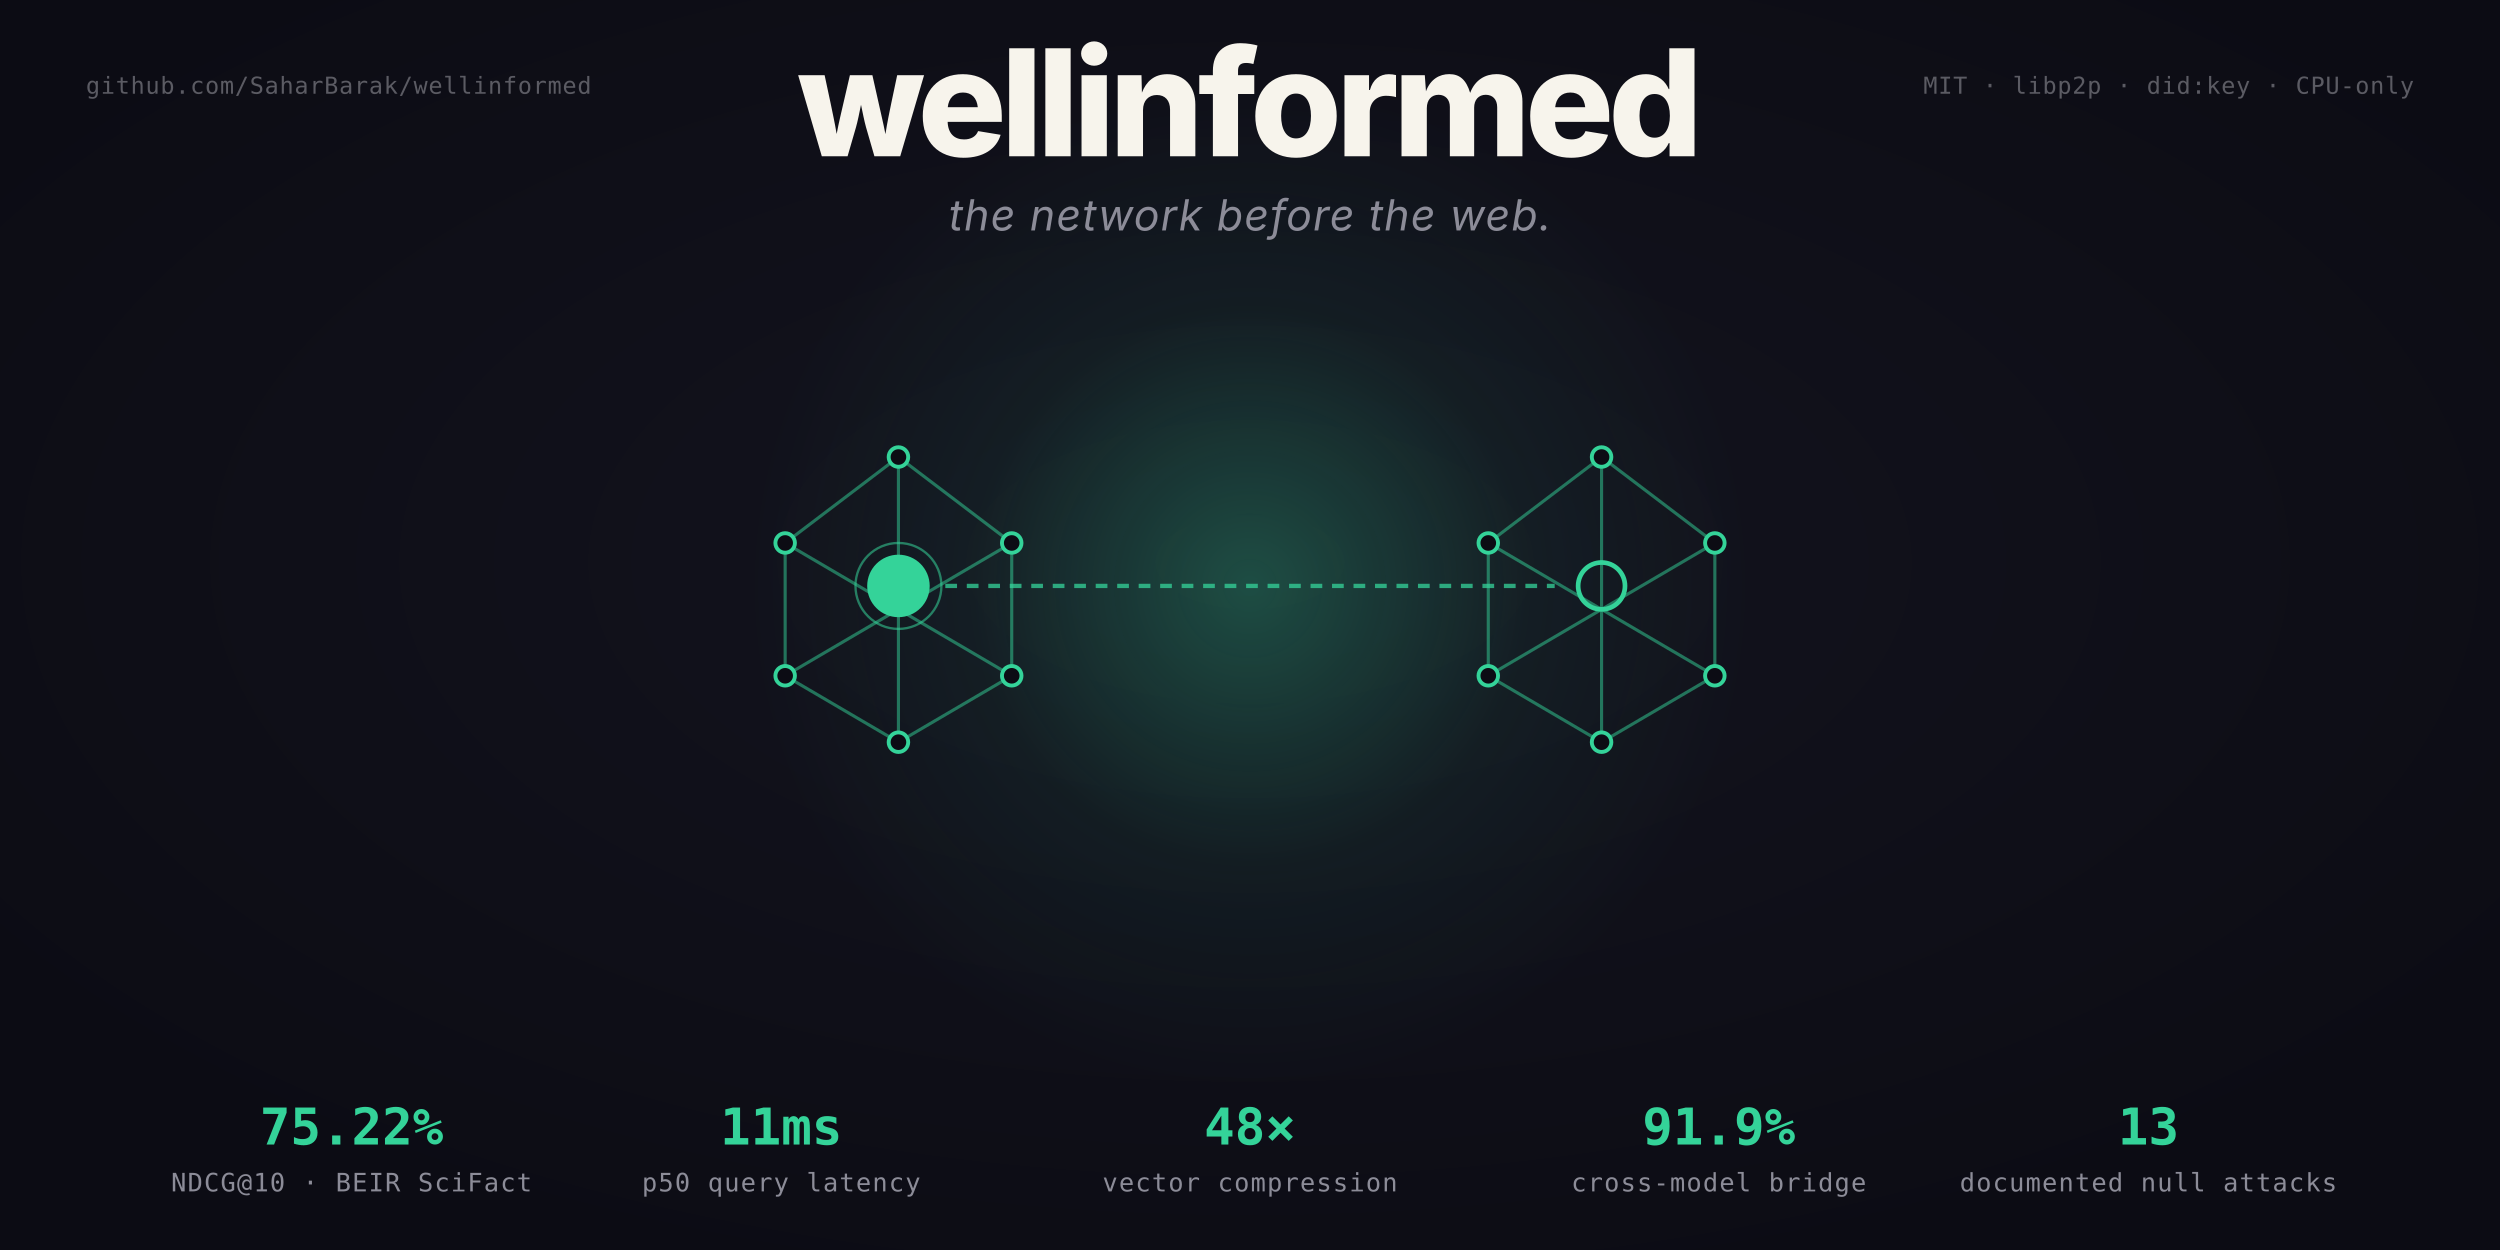
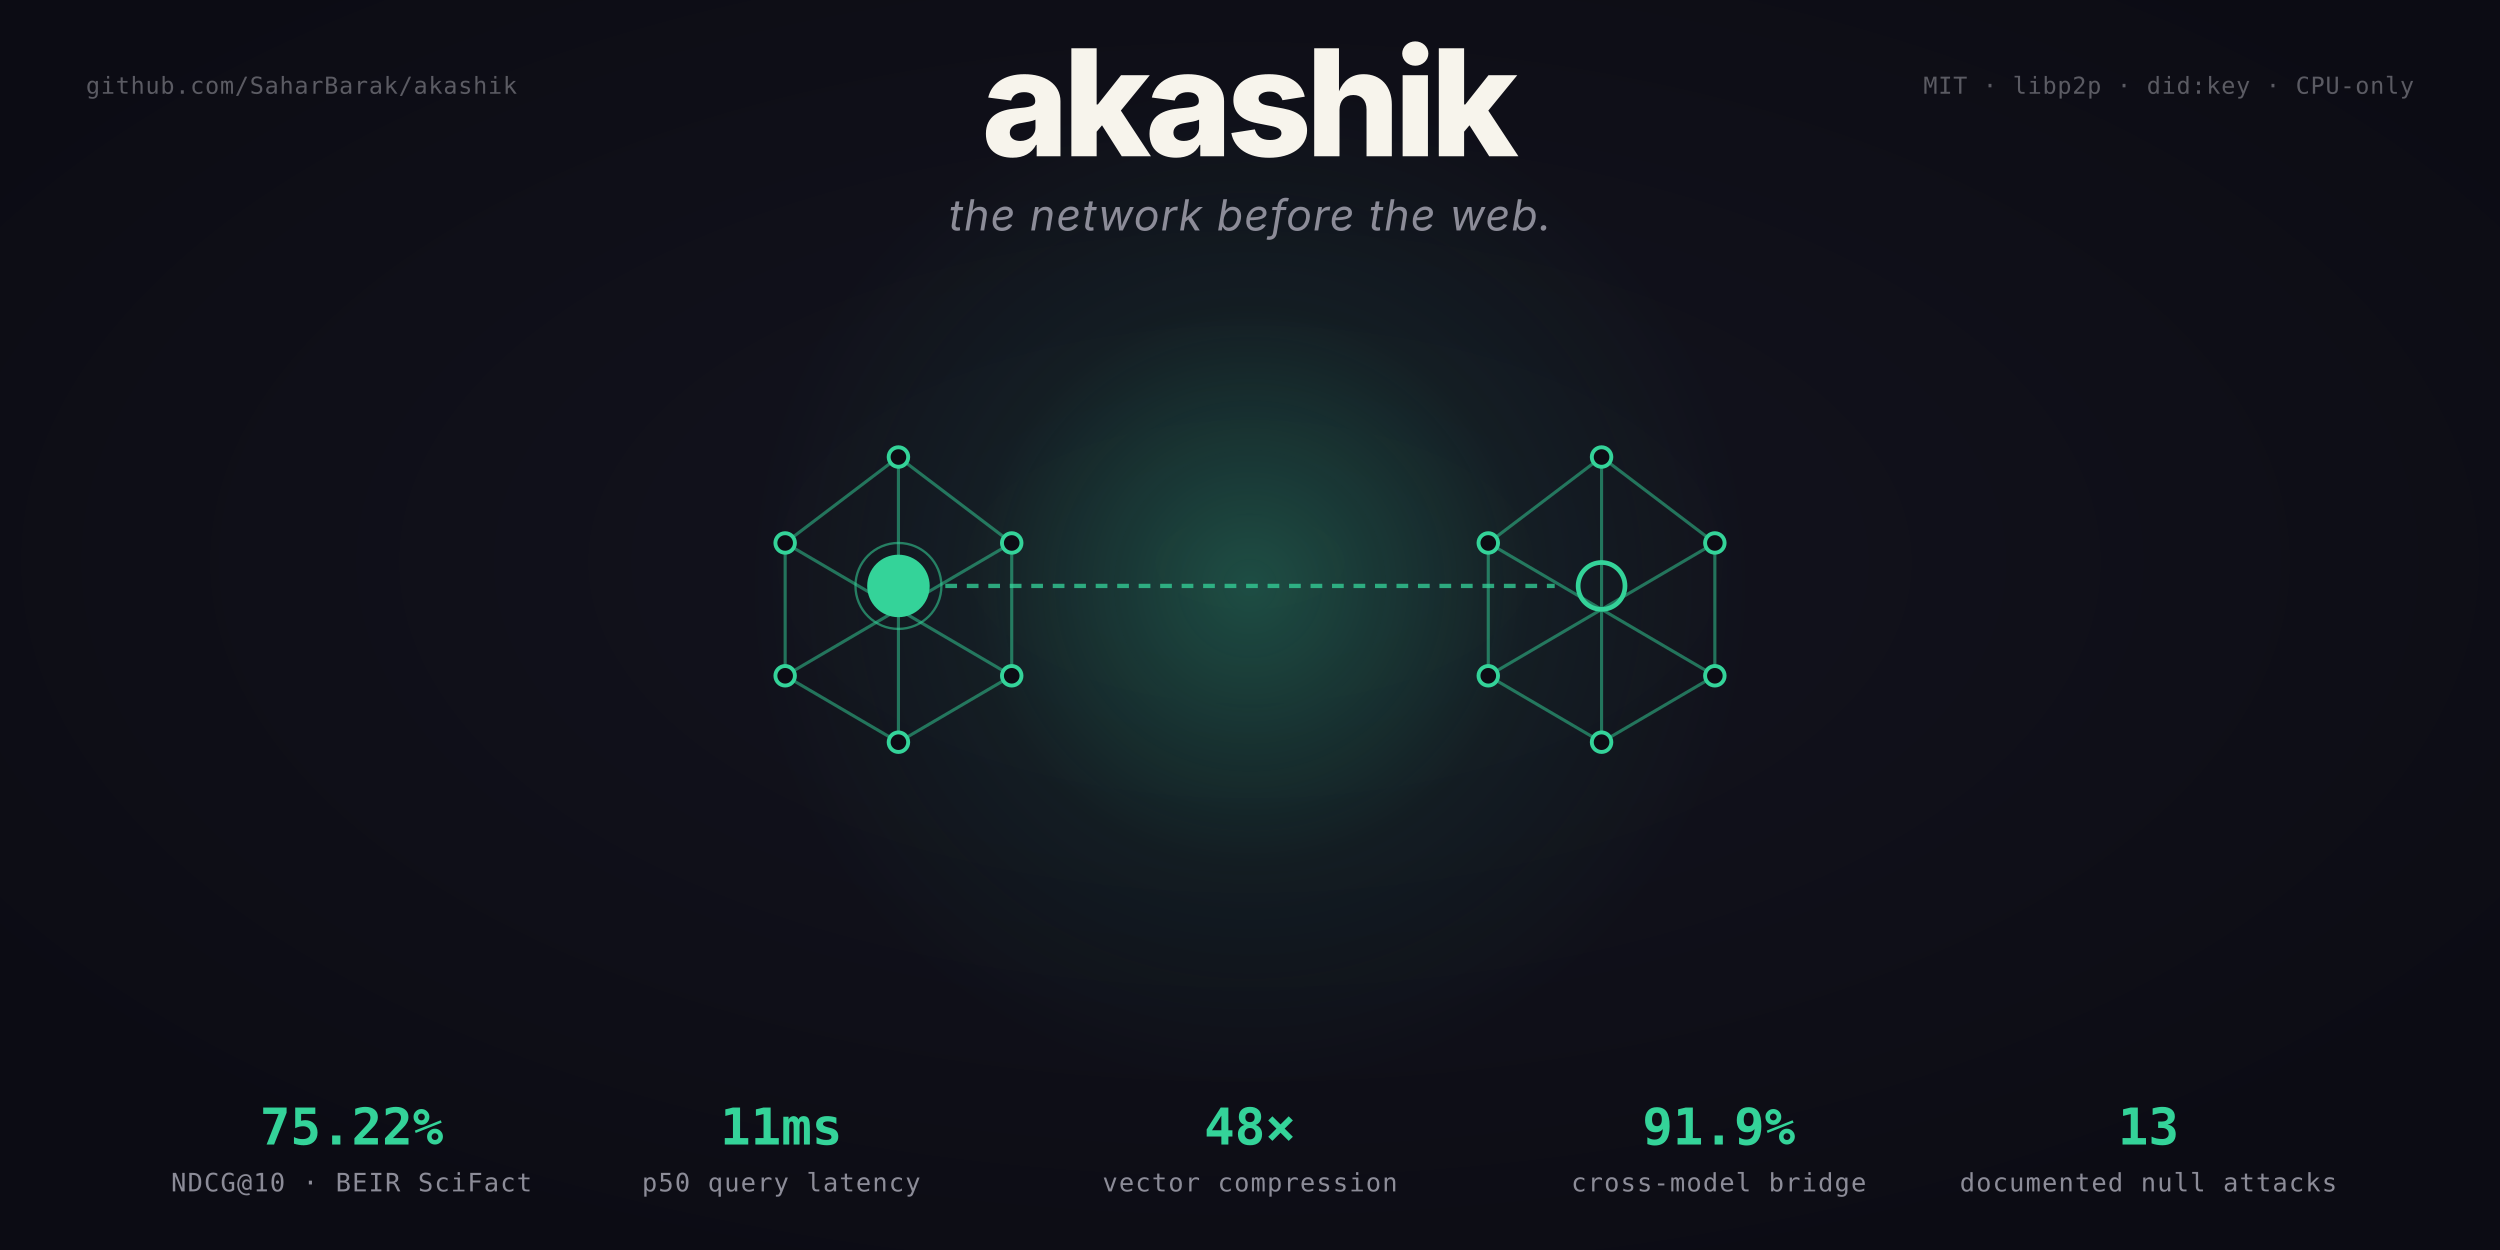
- <svg xmlns="http://www.w3.org/2000/svg" viewBox="0 0 1280 640" fill="none" role="img" aria-label="wellinformed — the network before the web. peer-to-peer knowledge graph for AI agents.">
+ <svg xmlns="http://www.w3.org/2000/svg" viewBox="0 0 1280 640" fill="none" role="img" aria-label="akashik — the network before the web. peer-to-peer knowledge graph for AI agents.">
  <defs>
    <radialGradient id="bgGlow" cx="50%" cy="45%" r="60%">
      <stop offset="0%" stop-color="#14141f" stop-opacity="1" />
      <stop offset="100%" stop-color="#0c0c14" stop-opacity="1" />
    </radialGradient>
    <radialGradient id="coreGlow" cx="50%" cy="50%" r="50%">
      <stop offset="0%" stop-color="#34d399" stop-opacity="0.30" />
      <stop offset="55%" stop-color="#34d399" stop-opacity="0.06" />
      <stop offset="100%" stop-color="#34d399" stop-opacity="0" />
    </radialGradient>
    <linearGradient id="divider" x1="0%" y1="0%" x2="100%" y2="0%">
      <stop offset="0%" stop-color="#34d399" stop-opacity="0" />
      <stop offset="50%" stop-color="#34d399" stop-opacity="0.6" />
      <stop offset="100%" stop-color="#34d399" stop-opacity="0" />
    </linearGradient>
  </defs>
  <rect width="1280" height="640" fill="url(#bgGlow)" />
  <g transform="translate(640 300)">
    <circle r="260" fill="url(#coreGlow)" />
    <g transform="translate(-180 0)">
      <g stroke="#34d399" stroke-width="1.6" opacity="0.5" fill="none" stroke-linecap="round">
        <line x1="0" y1="-66" x2="-58" y2="-22" />
        <line x1="0" y1="-66" x2="58" y2="-22" />
        <line x1="-58" y1="-22" x2="-58" y2="46" />
        <line x1="58" y1="-22" x2="58" y2="46" />
        <line x1="-58" y1="46" x2="0" y2="80" />
        <line x1="58" y1="46" x2="0" y2="80" />
        <line x1="0" y1="-66" x2="0" y2="80" />
        <line x1="-58" y1="-22" x2="58" y2="46" />
        <line x1="58" y1="-22" x2="-58" y2="46" />
      </g>
      <g fill="#0c0c14" stroke="#34d399" stroke-width="2">
        <circle cx="0" cy="-66" r="5" />
        <circle cx="-58" cy="-22" r="5" />
        <circle cx="58" cy="-22" r="5" />
        <circle cx="-58" cy="46" r="5" />
        <circle cx="58" cy="46" r="5" />
        <circle cx="0" cy="80" r="5" />
      </g>
      <circle r="16" fill="#34d399" />
      <circle r="22" fill="none" stroke="#34d399" stroke-width="1.2" opacity="0.55" />
    </g>
    <line x1="-156" y1="0" x2="156" y2="0" stroke="#34d399" stroke-width="2.2" stroke-dasharray="6 5" opacity="0.75" />
    <g transform="translate(180 0)">
      <g stroke="#34d399" stroke-width="1.6" opacity="0.5" fill="none" stroke-linecap="round">
        <line x1="0" y1="-66" x2="-58" y2="-22" />
        <line x1="0" y1="-66" x2="58" y2="-22" />
        <line x1="-58" y1="-22" x2="-58" y2="46" />
        <line x1="58" y1="-22" x2="58" y2="46" />
        <line x1="-58" y1="46" x2="0" y2="80" />
        <line x1="58" y1="46" x2="0" y2="80" />
        <line x1="0" y1="-66" x2="0" y2="80" />
        <line x1="-58" y1="-22" x2="58" y2="46" />
        <line x1="58" y1="-22" x2="-58" y2="46" />
      </g>
      <g fill="#0c0c14" stroke="#34d399" stroke-width="2">
        <circle cx="0" cy="-66" r="5" />
        <circle cx="-58" cy="-22" r="5" />
        <circle cx="58" cy="-22" r="5" />
        <circle cx="-58" cy="46" r="5" />
        <circle cx="58" cy="46" r="5" />
        <circle cx="0" cy="80" r="5" />
      </g>
      <circle r="12" fill="none" stroke="#34d399" stroke-width="2.4" />
    </g>
  </g>
-   <text x="640" y="80" text-anchor="middle" font-family="'Outfit', 'Inter', 'SF Pro Display', -apple-system, BlinkMacSystemFont, 'Helvetica Neue', Arial, sans-serif" font-size="76" font-weight="800" fill="#f7f4ec" letter-spacing="-3">wellinformed</text>
+   <text x="640" y="80" text-anchor="middle" font-family="'Outfit', 'Inter', 'SF Pro Display', -apple-system, BlinkMacSystemFont, 'Helvetica Neue', Arial, sans-serif" font-size="76" font-weight="800" fill="#f7f4ec" letter-spacing="-3">akashik</text>
  <text x="640" y="118" text-anchor="middle" font-family="'Outfit', 'Inter', 'SF Pro Display', -apple-system, BlinkMacSystemFont, 'Helvetica Neue', Arial, sans-serif" font-size="22" font-weight="400" font-style="italic" fill="#8c8c98" letter-spacing="0.6">the network before the web.</text>
  <line x1="240" y1="540" x2="1040" y2="540" stroke="url(#divider)" stroke-width="1.4" />
  <g font-family="'JetBrains Mono', 'SF Mono', 'Menlo', 'Consolas', monospace" text-anchor="middle" fill="#b4b4c0">
    <g font-size="26" font-weight="600" fill="#34d399">
      <text x="180" y="586">75.22%</text>
      <text x="400" y="586">11ms</text>
      <text x="640" y="586">48×</text>
      <text x="880" y="586">91.9%</text>
      <text x="1100" y="586">13</text>
    </g>
    <g font-size="13" font-weight="500" fill="#8c8c98" letter-spacing="0.6">
      <text x="180" y="610">NDCG@10 · BEIR SciFact</text>
      <text x="400" y="610">p50 query latency</text>
      <text x="640" y="610">vector compression</text>
      <text x="880" y="610">cross-model bridge</text>
      <text x="1100" y="610">documented null attacks</text>
    </g>
  </g>
  <g font-family="'JetBrains Mono', 'SF Mono', 'Menlo', 'Consolas', monospace" font-size="12" fill="#5b5b63" letter-spacing="0.4">
-     <text x="44" y="48">github.com/SaharBarak/wellinformed</text>
+     <text x="44" y="48">github.com/SaharBarak/akashik</text>
    <text x="1236" y="48" text-anchor="end">MIT · libp2p · did:key · CPU-only</text>
  </g>
</svg>
